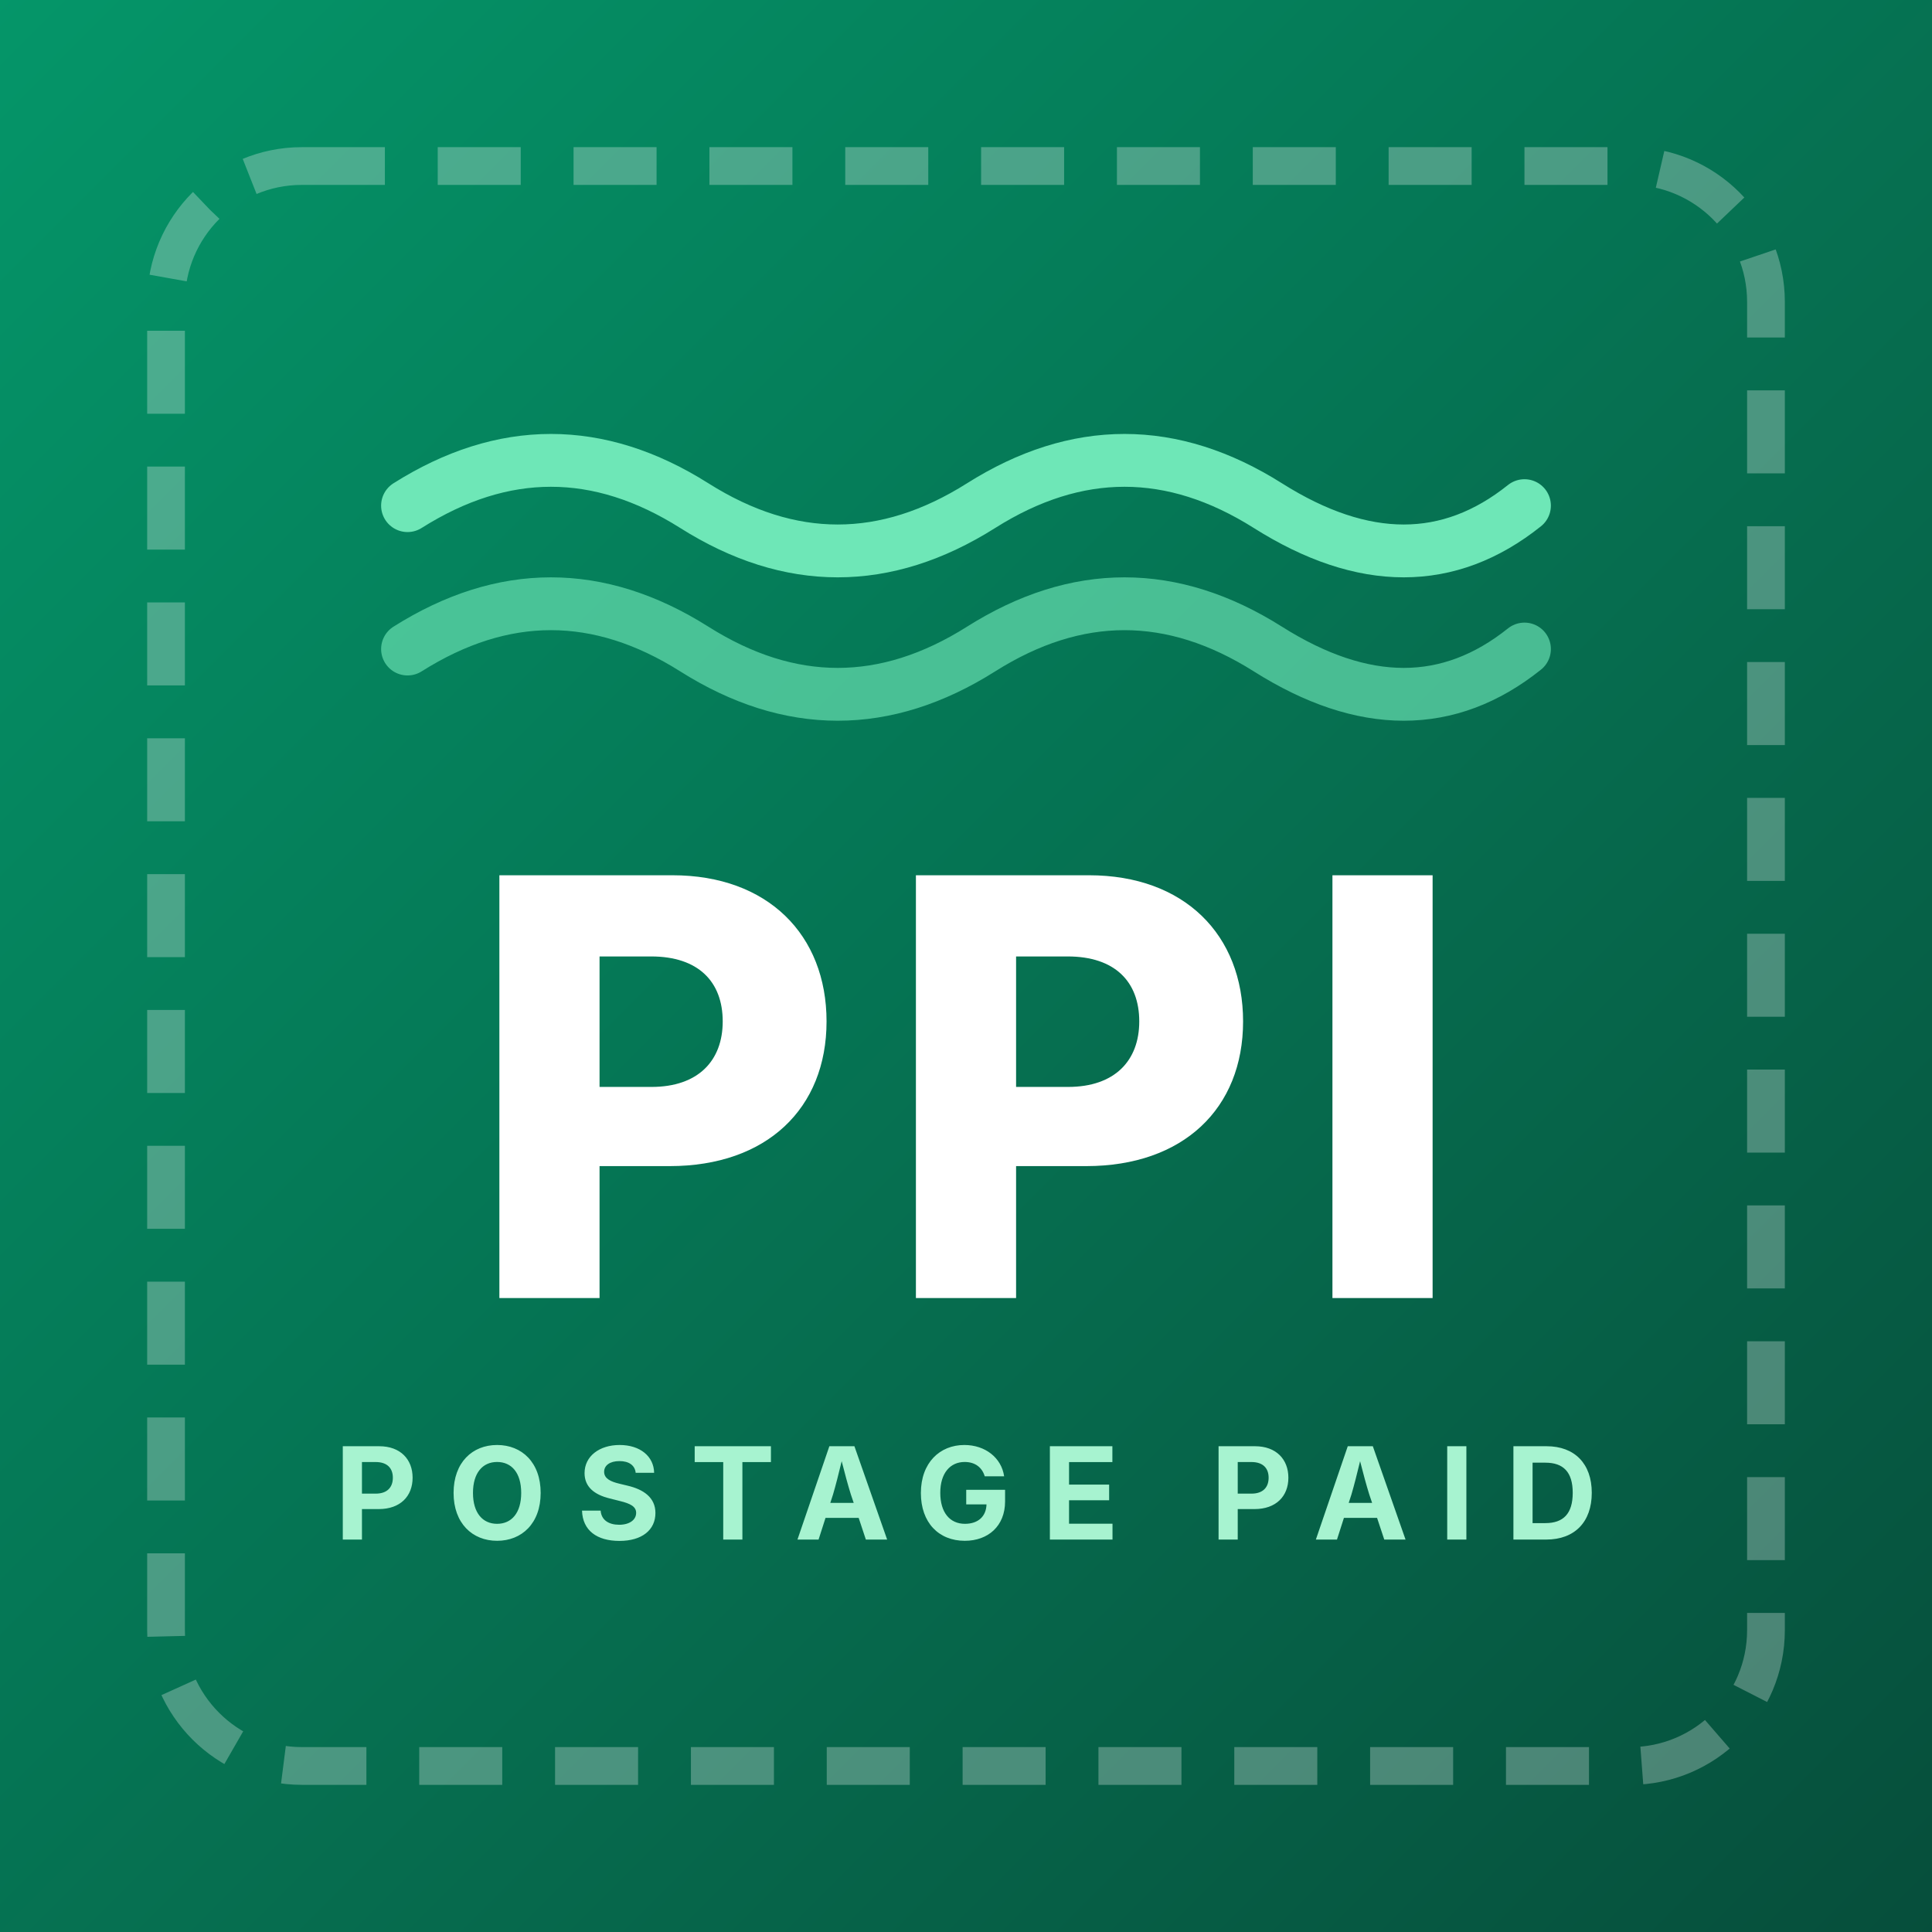
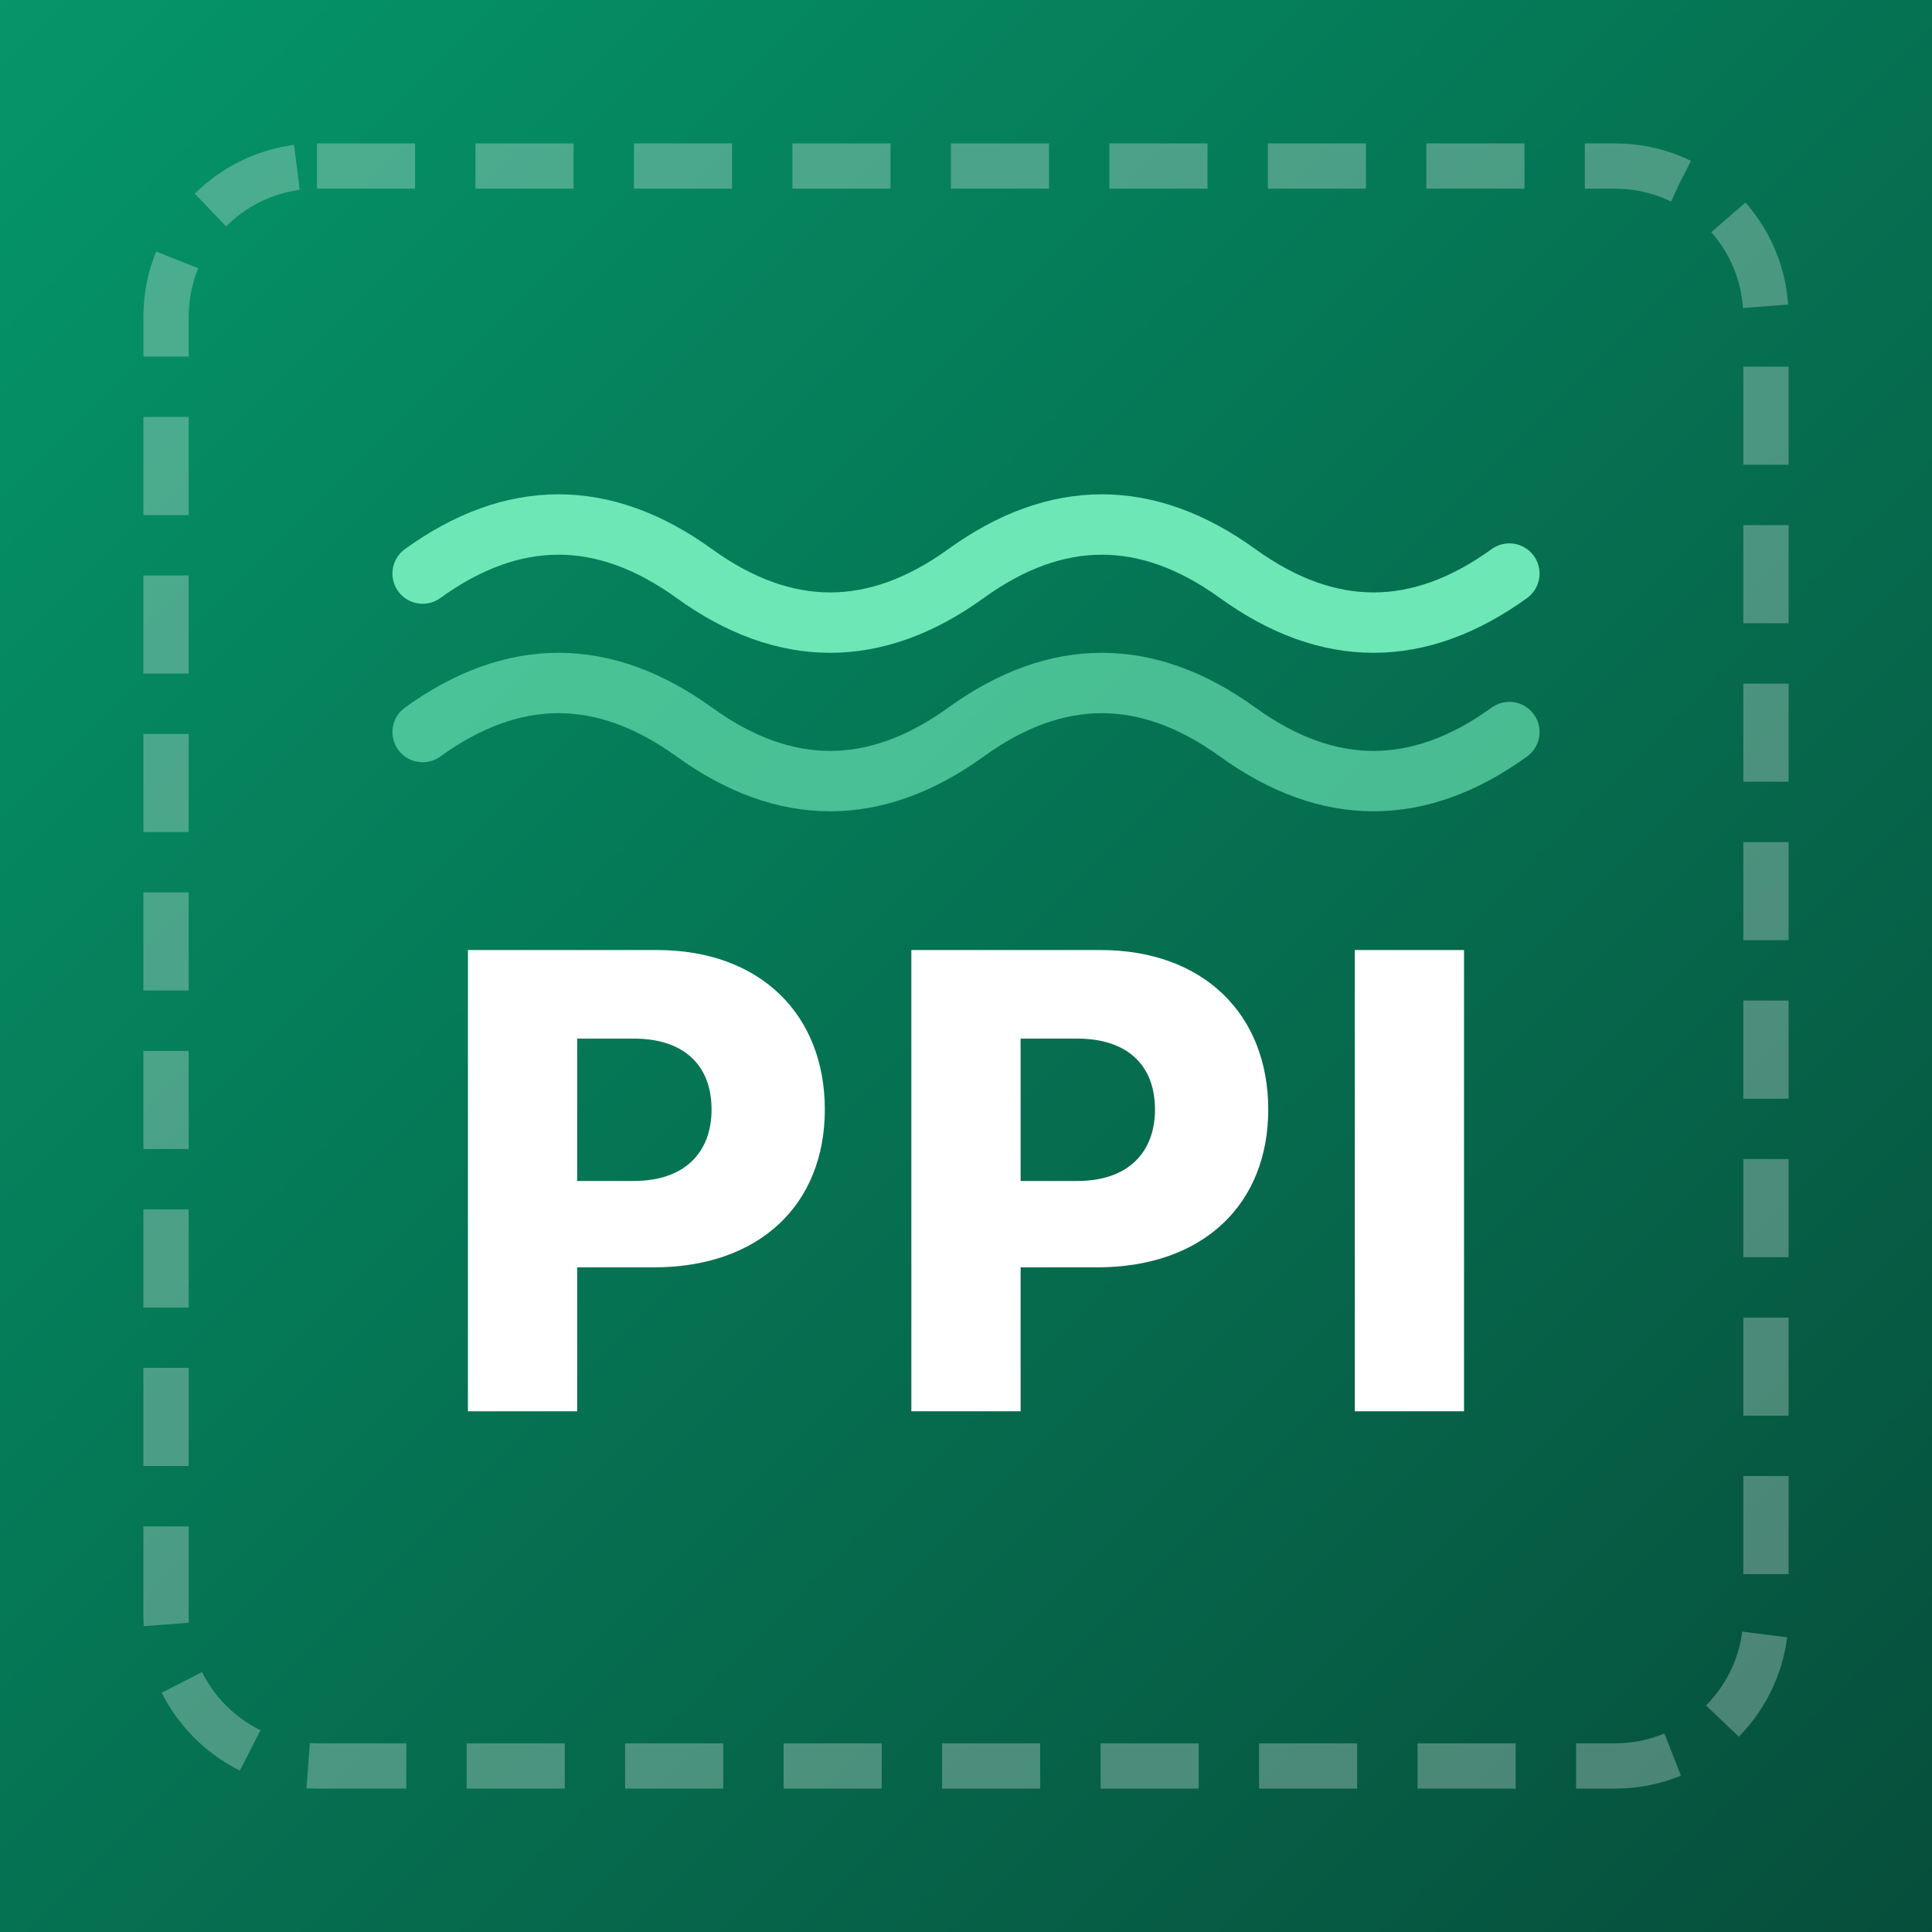
<svg xmlns="http://www.w3.org/2000/svg" width="512" height="512" viewBox="0 0 512 512">
  <defs>
    <linearGradient id="ppi-bg" x1="0" y1="0" x2="1" y2="1">
      <stop offset="0%" stop-color="#059669" />
      <stop offset="100%" stop-color="#064E3B" />
    </linearGradient>
  </defs>
  <rect width="512" height="512" fill="url(#ppi-bg)" />
-   <rect x="44" y="44" width="424" height="424" rx="36" fill="none" stroke="#FFFFFF" stroke-opacity="0.28" stroke-width="10" stroke-dasharray="22 14" />
-   <g stroke="#6EE7B7" stroke-width="14" stroke-linecap="round" fill="none">
-     <path d="M108 134 Q146 110 184 134 T260 134 T336 134 T404 134" />
-     <path d="M108 172 Q146 148 184 172 T260 172 T336 172 T404 172" stroke-opacity="0.65" />
+   <rect x="44" y="44" width="424" height="424" rx="40" fill="none" stroke="#FFFFFF" stroke-opacity="0.28" stroke-width="12" stroke-dasharray="26 16" />
+   <g stroke="#6EE7B7" stroke-width="16" stroke-linecap="round" fill="none">
+     <path d="M112 152 Q148 126 184 152 T256 152 T328 152 T400 152" />
+     <path d="M112 194 Q148 168 184 194 T256 194 T328 194 T400 194" stroke-opacity="0.65" />
  </g>
-   <text x="256" y="344" text-anchor="middle" fill="#FFFFFF" font-family="'Plus Jakarta Sans', 'Inter', 'Segoe UI', Arial, sans-serif" font-weight="800" font-size="154" letter-spacing="10">PPI</text>
-   <text x="256" y="408" text-anchor="middle" fill="#A7F3D0" font-family="'Plus Jakarta Sans', 'Inter', 'Segoe UI', Arial, sans-serif" font-weight="700" font-size="34" letter-spacing="8">POSTAGE PAID</text>
+   <text x="256" y="374" text-anchor="middle" fill="#FFFFFF" font-family="'Plus Jakarta Sans', 'Inter', 'Segoe UI', Arial, sans-serif" font-weight="800" font-size="168" letter-spacing="8">PPI</text>
</svg>
